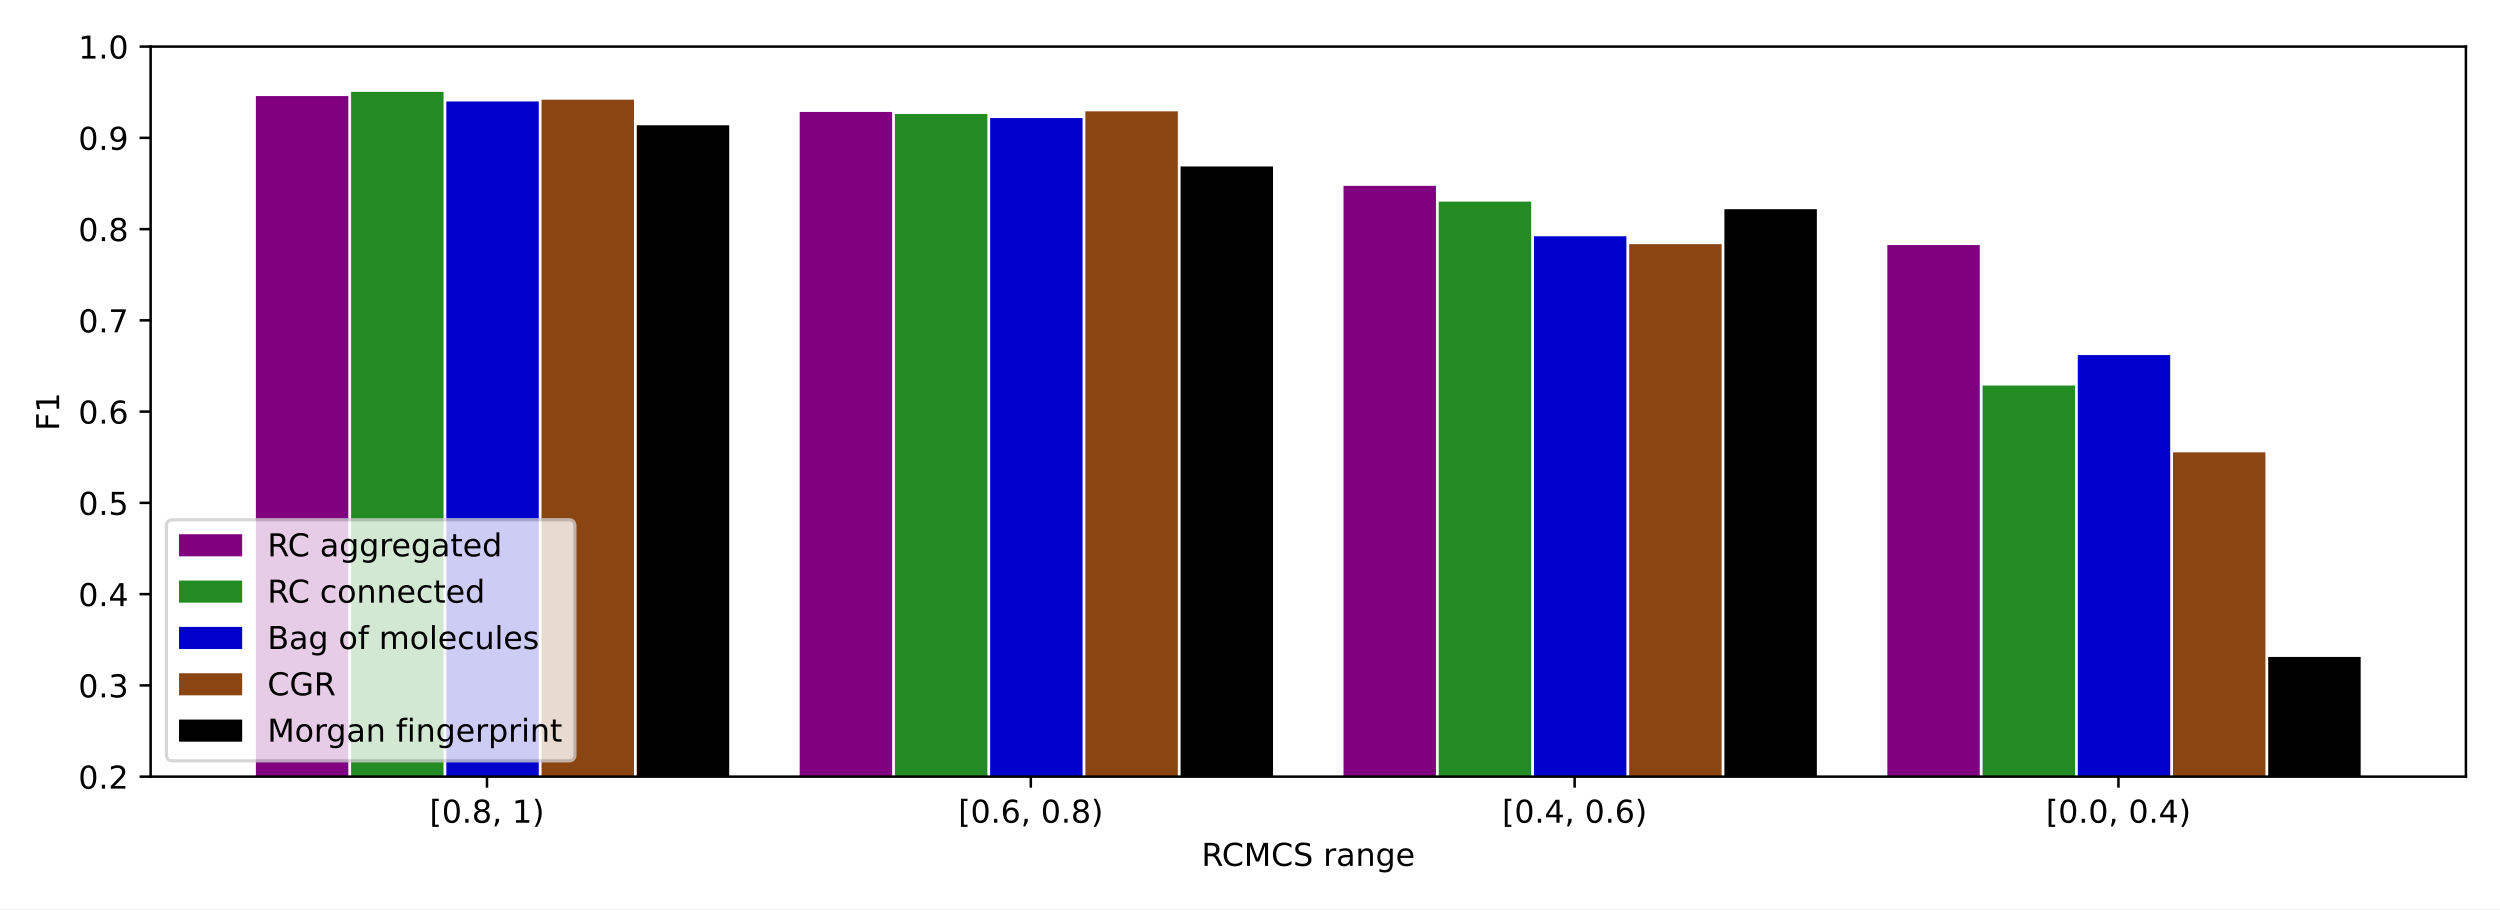
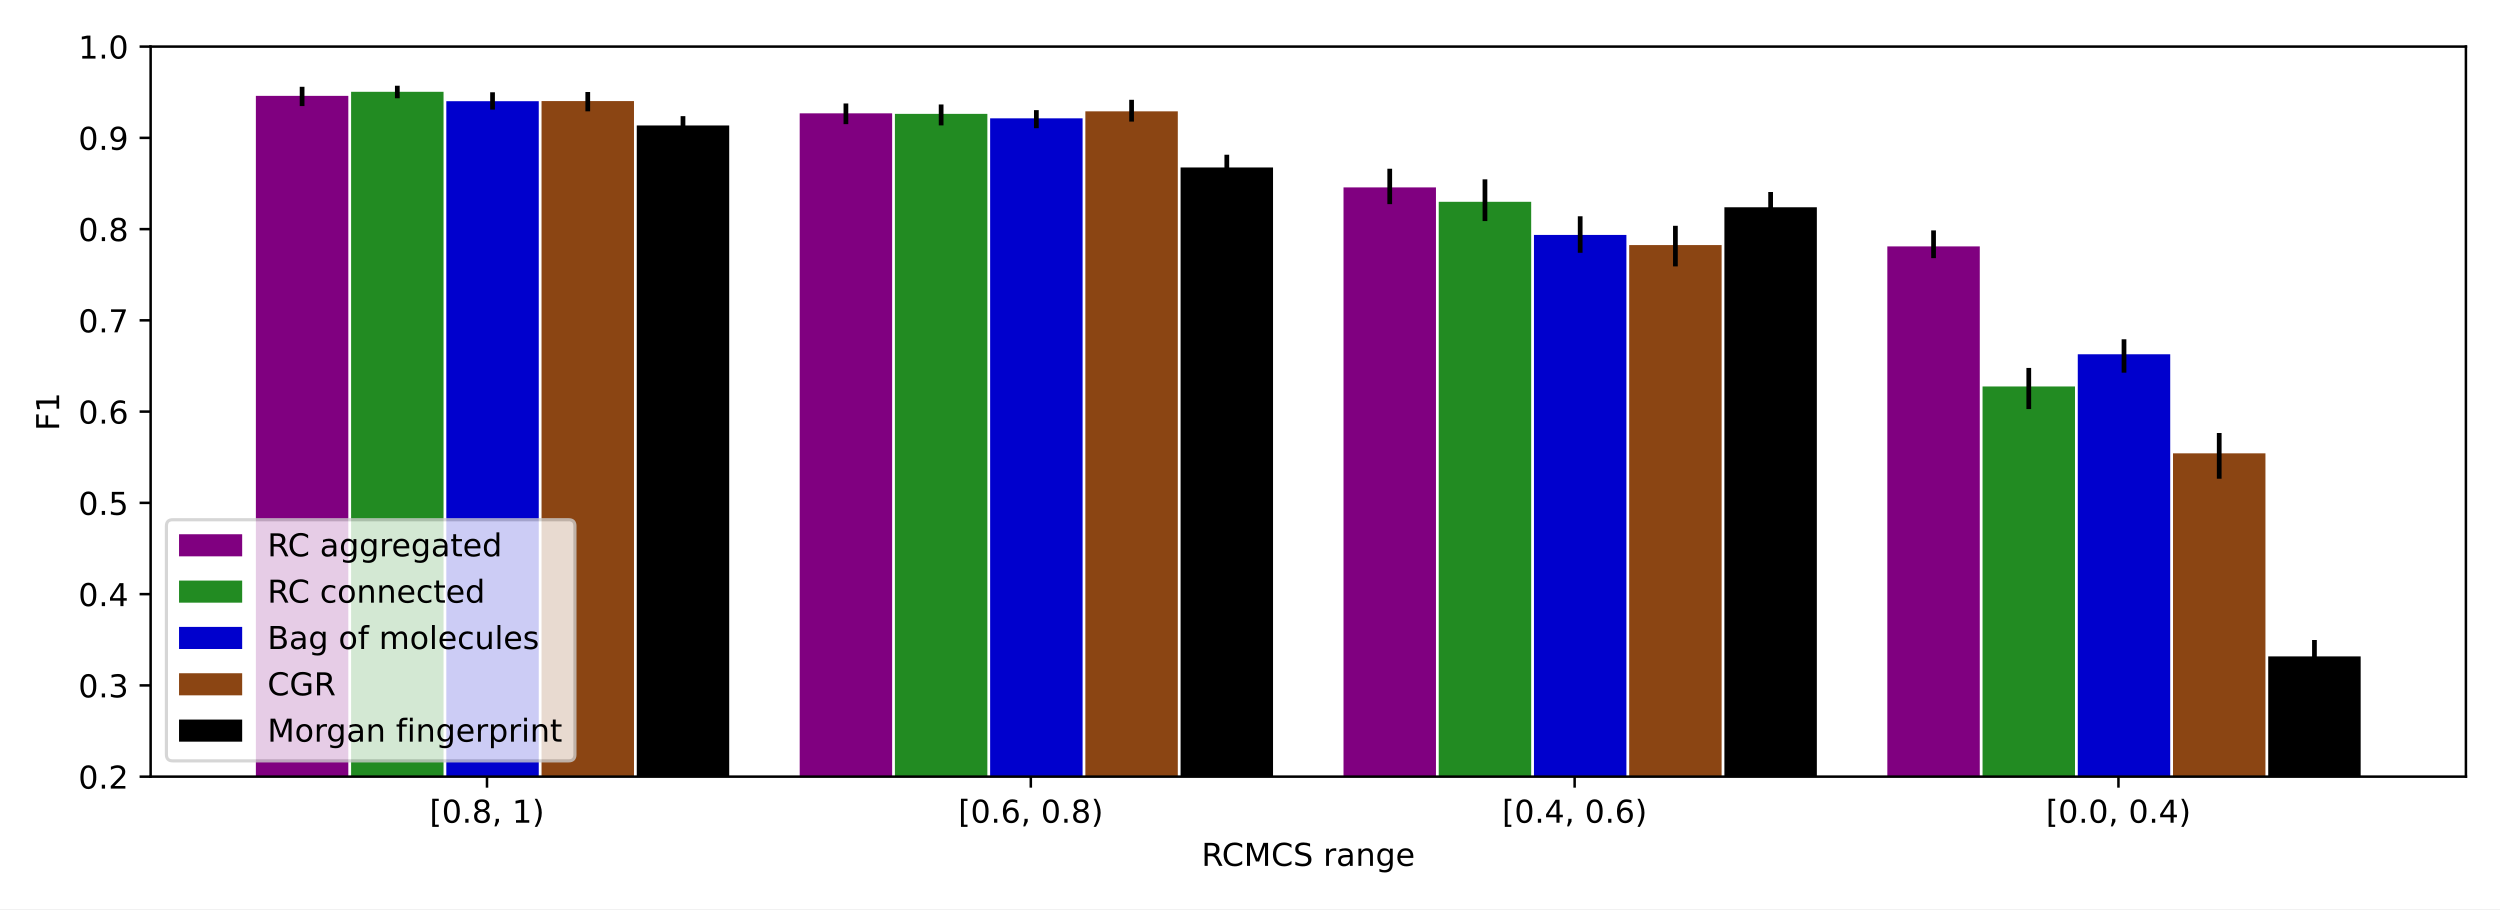
<svg xmlns="http://www.w3.org/2000/svg" xmlns:xlink="http://www.w3.org/1999/xlink" width="792pt" height="288pt" viewBox="0 0 792 288" version="1.1">
  <defs>
    <style type="text/css">*{stroke-linejoin: round; stroke-linecap: butt}</style>
  </defs>
  <g id="figure_1">
    <g id="patch_1">
      <path d="M 0 288  L 792 288  L 792 0  L 0 0  z " style="fill: #ffffff" />
    </g>
    <g id="axes_1">
      <g id="patch_2">
        <path d="M 47.72 246.04  L 781.2 246.04  L 781.2 14.76  L 47.72 14.76  z " style="fill: #ffffff" />
      </g>
      <g id="patch_3">
-         <path d="M 141.393 303.86  L 170.681 303.86  L 170.681 32.154  L 141.393 32.154  z " clip-path="url(#pba85689874)" style="fill: #0000cd" />
+         <path d="M 141.393 303.86  L 170.681 303.86  L 170.681 32.066  L 141.393 32.066  z " clip-path="url(#pfdca86c9bd)" style="fill: #0000cd" />
      </g>
      <g id="patch_4">
-         <path d="M 81.06 303.86  L 110.348 303.86  L 110.348 30.442  L 81.06 30.442  z " clip-path="url(#pba85689874)" style="fill: #800080" />
+         <path d="M 81.06 303.86  L 110.348 303.86  L 110.348 30.371  L 81.06 30.371  z " clip-path="url(#pfdca86c9bd)" style="fill: #800080" />
      </g>
      <g id="patch_5">
-         <path d="M 111.227 303.86  L 140.514 303.86  L 140.514 29.108  L 111.227 29.108  z " clip-path="url(#pba85689874)" style="fill: #228b22" />
+         <path d="M 111.227 303.86  L 140.514 303.86  L 140.514 29.083  L 111.227 29.083  z " clip-path="url(#pfdca86c9bd)" style="fill: #228b22" />
      </g>
      <g id="patch_6">
-         <path d="M 201.726 303.86  L 231.014 303.86  L 231.014 39.682  L 201.726 39.682  z " clip-path="url(#pba85689874)" />
+         <path d="M 201.726 303.86  L 231.014 303.86  L 231.014 39.753  L 201.726 39.753  z " clip-path="url(#pfdca86c9bd)" />
      </g>
      <g id="patch_7">
-         <path d="M 171.56 303.86  L 200.848 303.86  L 200.848 31.581  L 171.56 31.581  z " clip-path="url(#pba85689874)" style="fill: #8b4513" />
+         <path d="M 171.56 303.86  L 200.848 303.86  L 200.848 32.021  L 171.56 32.021  z " clip-path="url(#pfdca86c9bd)" style="fill: #8b4513" />
      </g>
      <g id="patch_8">
-         <path d="M 313.675 303.86  L 342.963 303.86  L 342.963 37.394  L 313.675 37.394  z " clip-path="url(#pba85689874)" style="fill: #0000cd" />
+         <path d="M 313.675 303.86  L 342.963 303.86  L 342.963 37.478  L 313.675 37.478  z " clip-path="url(#pfdca86c9bd)" style="fill: #0000cd" />
      </g>
      <g id="patch_9">
-         <path d="M 253.342 303.86  L 282.63 303.86  L 282.63 35.454  L 253.342 35.454  z " clip-path="url(#pba85689874)" style="fill: #800080" />
+         <path d="M 253.342 303.86  L 282.63 303.86  L 282.63 35.895  L 253.342 35.895  z " clip-path="url(#pfdca86c9bd)" style="fill: #800080" />
      </g>
      <g id="patch_10">
-         <path d="M 283.509 303.86  L 312.796 303.86  L 312.796 36.115  L 283.509 36.115  z " clip-path="url(#pba85689874)" style="fill: #228b22" />
+         <path d="M 283.509 303.86  L 312.796 303.86  L 312.796 36.081  L 283.509 36.081  z " clip-path="url(#pfdca86c9bd)" style="fill: #228b22" />
      </g>
      <g id="patch_11">
-         <path d="M 374.008 303.86  L 403.296 303.86  L 403.296 52.736  L 374.008 52.736  z " clip-path="url(#pba85689874)" />
+         <path d="M 374.008 303.86  L 403.296 303.86  L 403.296 53.053  L 374.008 53.053  z " clip-path="url(#pfdca86c9bd)" />
      </g>
      <g id="patch_12">
-         <path d="M 343.842 303.86  L 373.13 303.86  L 373.13 35.269  L 343.842 35.269  z " clip-path="url(#pba85689874)" style="fill: #8b4513" />
+         <path d="M 343.842 303.86  L 373.13 303.86  L 373.13 35.276  L 343.842 35.276  z " clip-path="url(#pfdca86c9bd)" style="fill: #8b4513" />
      </g>
      <g id="patch_13">
-         <path d="M 485.957 303.86  L 515.245 303.86  L 515.245 74.844  L 485.957 74.844  z " clip-path="url(#pba85689874)" style="fill: #0000cd" />
+         <path d="M 485.957 303.86  L 515.245 303.86  L 515.245 74.432  L 485.957 74.432  z " clip-path="url(#pfdca86c9bd)" style="fill: #0000cd" />
      </g>
      <g id="patch_14">
-         <path d="M 425.624 303.86  L 454.912 303.86  L 454.912 58.881  L 425.624 58.881  z " clip-path="url(#pba85689874)" style="fill: #800080" />
+         <path d="M 425.624 303.86  L 454.912 303.86  L 454.912 59.378  L 425.624 59.378  z " clip-path="url(#pfdca86c9bd)" style="fill: #800080" />
      </g>
      <g id="patch_15">
-         <path d="M 455.79 303.86  L 485.078 303.86  L 485.078 63.869  L 455.79 63.869  z " clip-path="url(#pba85689874)" style="fill: #228b22" />
+         <path d="M 455.79 303.86  L 485.078 303.86  L 485.078 63.936  L 455.79 63.936  z " clip-path="url(#pfdca86c9bd)" style="fill: #228b22" />
      </g>
      <g id="patch_16">
-         <path d="M 546.29 303.86  L 575.578 303.86  L 575.578 66.268  L 546.29 66.268  z " clip-path="url(#pba85689874)" />
+         <path d="M 546.29 303.86  L 575.578 303.86  L 575.578 65.666  L 546.29 65.666  z " clip-path="url(#pfdca86c9bd)" />
      </g>
      <g id="patch_17">
-         <path d="M 516.124 303.86  L 545.411 303.86  L 545.411 77.34  L 516.124 77.34  z " clip-path="url(#pba85689874)" style="fill: #8b4513" />
+         <path d="M 516.124 303.86  L 545.411 303.86  L 545.411 77.647  L 516.124 77.647  z " clip-path="url(#pfdca86c9bd)" style="fill: #8b4513" />
      </g>
      <g id="patch_18">
-         <path d="M 658.239 303.86  L 687.527 303.86  L 687.527 112.481  L 658.239 112.481  z " clip-path="url(#pba85689874)" style="fill: #0000cd" />
+         <path d="M 658.239 303.86  L 687.527 303.86  L 687.527 112.225  L 658.239 112.225  z " clip-path="url(#pfdca86c9bd)" style="fill: #0000cd" />
      </g>
      <g id="patch_19">
-         <path d="M 597.906 303.86  L 627.194 303.86  L 627.194 77.637  L 597.906 77.637  z " clip-path="url(#pba85689874)" style="fill: #800080" />
+         <path d="M 597.906 303.86  L 627.194 303.86  L 627.194 78.068  L 597.906 78.068  z " clip-path="url(#pfdca86c9bd)" style="fill: #800080" />
      </g>
      <g id="patch_20">
-         <path d="M 628.072 303.86  L 657.36 303.86  L 657.36 122.14  L 628.072 122.14  z " clip-path="url(#pba85689874)" style="fill: #228b22" />
+         <path d="M 628.072 303.86  L 657.36 303.86  L 657.36 122.427  L 628.072 122.427  z " clip-path="url(#pfdca86c9bd)" style="fill: #228b22" />
      </g>
      <g id="patch_21">
-         <path d="M 718.572 303.86  L 747.86 303.86  L 747.86 208.125  L 718.572 208.125  z " clip-path="url(#pba85689874)" />
+         <path d="M 718.572 303.86  L 747.86 303.86  L 747.86 207.954  L 718.572 207.954  z " clip-path="url(#pfdca86c9bd)" />
      </g>
      <g id="patch_22">
-         <path d="M 688.406 303.86  L 717.693 303.86  L 717.693 143.293  L 688.406 143.293  z " clip-path="url(#pba85689874)" style="fill: #8b4513" />
+         <path d="M 688.406 303.86  L 717.693 303.86  L 717.693 143.612  L 688.406 143.612  z " clip-path="url(#pfdca86c9bd)" style="fill: #8b4513" />
      </g>
      <g id="patch_23">
-         <path d="M 100.011 303.86  L 237.837 303.86  L 237.837 303.86  L 100.011 303.86  z " clip-path="url(#pba85689874)" style="fill: #800080" />
+         <path d="M 100.011 303.86  L 237.837 303.86  L 237.837 303.86  L 100.011 303.86  z " clip-path="url(#pfdca86c9bd)" style="fill: #800080" />
      </g>
      <g id="patch_24">
-         <path d="M 100.011 303.86  L 237.837 303.86  L 237.837 303.86  L 100.011 303.86  z " clip-path="url(#pba85689874)" style="fill: #228b22" />
+         <path d="M 100.011 303.86  L 237.837 303.86  L 237.837 303.86  L 100.011 303.86  z " clip-path="url(#pfdca86c9bd)" style="fill: #228b22" />
      </g>
      <g id="patch_25">
-         <path d="M 100.011 303.86  L 237.837 303.86  L 237.837 303.86  L 100.011 303.86  z " clip-path="url(#pba85689874)" style="fill: #0000cd" />
+         <path d="M 100.011 303.86  L 237.837 303.86  L 237.837 303.86  L 100.011 303.86  z " clip-path="url(#pfdca86c9bd)" style="fill: #0000cd" />
      </g>
      <g id="patch_26">
-         <path d="M 100.011 303.86  L 237.837 303.86  L 237.837 303.86  L 100.011 303.86  z " clip-path="url(#pba85689874)" style="fill: #8b4513" />
+         <path d="M 100.011 303.86  L 237.837 303.86  L 237.837 303.86  L 100.011 303.86  z " clip-path="url(#pfdca86c9bd)" style="fill: #8b4513" />
      </g>
      <g id="patch_27">
-         <path d="M 100.011 303.86  L 237.837 303.86  L 237.837 303.86  L 100.011 303.86  z " clip-path="url(#pba85689874)" />
+         <path d="M 100.011 303.86  L 237.837 303.86  L 237.837 303.86  L 100.011 303.86  z " clip-path="url(#pfdca86c9bd)" />
      </g>
      <g id="matplotlib.axis_1">
        <g id="xtick_1">
          <g id="line2d_1">
            <defs>
-               <path id="ma5e08bb686" d="M 0 0  L 0 3.5  " style="stroke: #000000; stroke-width: 0.8" />
-             </defs>
-             <g>
-               <use xlink:href="#ma5e08bb686" x="154.28" y="246.04" style="stroke: #000000; stroke-width: 0.8" />
+               <path id="mba62d41629" d="M 0 0  L 0 3.5  " style="stroke: #000000; stroke-width: 0.8" />
+             </defs>
+             <g>
+               <use xlink:href="#mba62d41629" x="154.28" y="246.04" style="stroke: #000000; stroke-width: 0.8" />
            </g>
          </g>
          <g id="text_1">
            <g transform="translate(136.0673 260.6384) scale(0.1 -0.1)">
              <defs>
                <path id="DejaVuSans-5b" d="M 550 4863  L 1875 4863  L 1875 4416  L 1125 4416  L 1125 -397  L 1875 -397  L 1875 -844  L 550 -844  L 550 4863  z " transform="scale(0.015625)" />
                <path id="DejaVuSans-30" d="M 2034 4250  Q 1547 4250 1301 3770  Q 1056 3291 1056 2328  Q 1056 1369 1301 889  Q 1547 409 2034 409  Q 2525 409 2770 889  Q 3016 1369 3016 2328  Q 3016 3291 2770 3770  Q 2525 4250 2034 4250  z M 2034 4750  Q 2819 4750 3233 4129  Q 3647 3509 3647 2328  Q 3647 1150 3233 529  Q 2819 -91 2034 -91  Q 1250 -91 836 529  Q 422 1150 422 2328  Q 422 3509 836 4129  Q 1250 4750 2034 4750  z " transform="scale(0.015625)" />
                <path id="DejaVuSans-2e" d="M 684 794  L 1344 794  L 1344 0  L 684 0  L 684 794  z " transform="scale(0.015625)" />
                <path id="DejaVuSans-38" d="M 2034 2216  Q 1584 2216 1326 1975  Q 1069 1734 1069 1313  Q 1069 891 1326 650  Q 1584 409 2034 409  Q 2484 409 2743 651  Q 3003 894 3003 1313  Q 3003 1734 2745 1975  Q 2488 2216 2034 2216  z M 1403 2484  Q 997 2584 770 2862  Q 544 3141 544 3541  Q 544 4100 942 4425  Q 1341 4750 2034 4750  Q 2731 4750 3128 4425  Q 3525 4100 3525 3541  Q 3525 3141 3298 2862  Q 3072 2584 2669 2484  Q 3125 2378 3379 2068  Q 3634 1759 3634 1313  Q 3634 634 3220 271  Q 2806 -91 2034 -91  Q 1263 -91 848 271  Q 434 634 434 1313  Q 434 1759 690 2068  Q 947 2378 1403 2484  z M 1172 3481  Q 1172 3119 1398 2916  Q 1625 2713 2034 2713  Q 2441 2713 2670 2916  Q 2900 3119 2900 3481  Q 2900 3844 2670 4047  Q 2441 4250 2034 4250  Q 1625 4250 1398 4047  Q 1172 3844 1172 3481  z " transform="scale(0.015625)" />
                <path id="DejaVuSans-2c" d="M 750 794  L 1409 794  L 1409 256  L 897 -744  L 494 -744  L 750 256  L 750 794  z " transform="scale(0.015625)" />
                <path id="DejaVuSans-20" transform="scale(0.015625)" />
                <path id="DejaVuSans-31" d="M 794 531  L 1825 531  L 1825 4091  L 703 3866  L 703 4441  L 1819 4666  L 2450 4666  L 2450 531  L 3481 531  L 3481 0  L 794 0  L 794 531  z " transform="scale(0.015625)" />
                <path id="DejaVuSans-29" d="M 513 4856  L 1013 4856  Q 1481 4119 1714 3412  Q 1947 2706 1947 2009  Q 1947 1309 1714 600  Q 1481 -109 1013 -844  L 513 -844  Q 928 -128 1133 580  Q 1338 1288 1338 2009  Q 1338 2731 1133 3434  Q 928 4138 513 4856  z " transform="scale(0.015625)" />
              </defs>
              <use xlink:href="#DejaVuSans-5b" />
              <use xlink:href="#DejaVuSans-30" x="39.014" />
              <use xlink:href="#DejaVuSans-2e" x="102.637" />
              <use xlink:href="#DejaVuSans-38" x="134.424" />
              <use xlink:href="#DejaVuSans-2c" x="198.047" />
              <use xlink:href="#DejaVuSans-20" x="229.834" />
              <use xlink:href="#DejaVuSans-31" x="261.621" />
              <use xlink:href="#DejaVuSans-29" x="325.244" />
            </g>
          </g>
        </g>
        <g id="xtick_2">
          <g id="line2d_2">
            <g>
-               <use xlink:href="#ma5e08bb686" x="326.562" y="246.04" style="stroke: #000000; stroke-width: 0.8" />
+               <use xlink:href="#mba62d41629" x="326.562" y="246.04" style="stroke: #000000; stroke-width: 0.8" />
            </g>
          </g>
          <g id="text_2">
            <g transform="translate(303.5789 260.6384) scale(0.1 -0.1)">
              <defs>
                <path id="DejaVuSans-36" d="M 2113 2584  Q 1688 2584 1439 2293  Q 1191 2003 1191 1497  Q 1191 994 1439 701  Q 1688 409 2113 409  Q 2538 409 2786 701  Q 3034 994 3034 1497  Q 3034 2003 2786 2293  Q 2538 2584 2113 2584  z M 3366 4563  L 3366 3988  Q 3128 4100 2886 4159  Q 2644 4219 2406 4219  Q 1781 4219 1451 3797  Q 1122 3375 1075 2522  Q 1259 2794 1537 2939  Q 1816 3084 2150 3084  Q 2853 3084 3261 2657  Q 3669 2231 3669 1497  Q 3669 778 3244 343  Q 2819 -91 2113 -91  Q 1303 -91 875 529  Q 447 1150 447 2328  Q 447 3434 972 4092  Q 1497 4750 2381 4750  Q 2619 4750 2861 4703  Q 3103 4656 3366 4563  z " transform="scale(0.015625)" />
              </defs>
              <use xlink:href="#DejaVuSans-5b" />
              <use xlink:href="#DejaVuSans-30" x="39.014" />
              <use xlink:href="#DejaVuSans-2e" x="102.637" />
              <use xlink:href="#DejaVuSans-36" x="134.424" />
              <use xlink:href="#DejaVuSans-2c" x="198.047" />
              <use xlink:href="#DejaVuSans-20" x="229.834" />
              <use xlink:href="#DejaVuSans-30" x="261.621" />
              <use xlink:href="#DejaVuSans-2e" x="325.244" />
              <use xlink:href="#DejaVuSans-38" x="357.031" />
              <use xlink:href="#DejaVuSans-29" x="420.654" />
            </g>
          </g>
        </g>
        <g id="xtick_3">
          <g id="line2d_3">
            <g>
-               <use xlink:href="#ma5e08bb686" x="498.844" y="246.04" style="stroke: #000000; stroke-width: 0.8" />
+               <use xlink:href="#mba62d41629" x="498.844" y="246.04" style="stroke: #000000; stroke-width: 0.8" />
            </g>
          </g>
          <g id="text_3">
            <g transform="translate(475.8609 260.6384) scale(0.1 -0.1)">
              <defs>
                <path id="DejaVuSans-34" d="M 2419 4116  L 825 1625  L 2419 1625  L 2419 4116  z M 2253 4666  L 3047 4666  L 3047 1625  L 3713 1625  L 3713 1100  L 3047 1100  L 3047 0  L 2419 0  L 2419 1100  L 313 1100  L 313 1709  L 2253 4666  z " transform="scale(0.015625)" />
              </defs>
              <use xlink:href="#DejaVuSans-5b" />
              <use xlink:href="#DejaVuSans-30" x="39.014" />
              <use xlink:href="#DejaVuSans-2e" x="102.637" />
              <use xlink:href="#DejaVuSans-34" x="134.424" />
              <use xlink:href="#DejaVuSans-2c" x="198.047" />
              <use xlink:href="#DejaVuSans-20" x="229.834" />
              <use xlink:href="#DejaVuSans-30" x="261.621" />
              <use xlink:href="#DejaVuSans-2e" x="325.244" />
              <use xlink:href="#DejaVuSans-36" x="357.031" />
              <use xlink:href="#DejaVuSans-29" x="420.654" />
            </g>
          </g>
        </g>
        <g id="xtick_4">
          <g id="line2d_4">
            <g>
-               <use xlink:href="#ma5e08bb686" x="671.126" y="246.04" style="stroke: #000000; stroke-width: 0.8" />
+               <use xlink:href="#mba62d41629" x="671.126" y="246.04" style="stroke: #000000; stroke-width: 0.8" />
            </g>
          </g>
          <g id="text_4">
            <g transform="translate(648.1428 260.6384) scale(0.1 -0.1)">
              <use xlink:href="#DejaVuSans-5b" />
              <use xlink:href="#DejaVuSans-30" x="39.014" />
              <use xlink:href="#DejaVuSans-2e" x="102.637" />
              <use xlink:href="#DejaVuSans-30" x="134.424" />
              <use xlink:href="#DejaVuSans-2c" x="198.047" />
              <use xlink:href="#DejaVuSans-20" x="229.834" />
              <use xlink:href="#DejaVuSans-30" x="261.621" />
              <use xlink:href="#DejaVuSans-2e" x="325.244" />
              <use xlink:href="#DejaVuSans-34" x="357.031" />
              <use xlink:href="#DejaVuSans-29" x="420.654" />
            </g>
          </g>
        </g>
        <g id="text_5">
          <g transform="translate(380.6366 274.3166) scale(0.1 -0.1)">
            <defs>
              <path id="DejaVuSans-52" d="M 2841 2188  Q 3044 2119 3236 1894  Q 3428 1669 3622 1275  L 4263 0  L 3584 0  L 2988 1197  Q 2756 1666 2539 1819  Q 2322 1972 1947 1972  L 1259 1972  L 1259 0  L 628 0  L 628 4666  L 2053 4666  Q 2853 4666 3247 4331  Q 3641 3997 3641 3322  Q 3641 2881 3436 2590  Q 3231 2300 2841 2188  z M 1259 4147  L 1259 2491  L 2053 2491  Q 2509 2491 2742 2702  Q 2975 2913 2975 3322  Q 2975 3731 2742 3939  Q 2509 4147 2053 4147  L 1259 4147  z " transform="scale(0.015625)" />
              <path id="DejaVuSans-43" d="M 4122 4306  L 4122 3641  Q 3803 3938 3442 4084  Q 3081 4231 2675 4231  Q 1875 4231 1450 3742  Q 1025 3253 1025 2328  Q 1025 1406 1450 917  Q 1875 428 2675 428  Q 3081 428 3442 575  Q 3803 722 4122 1019  L 4122 359  Q 3791 134 3420 21  Q 3050 -91 2638 -91  Q 1578 -91 968 557  Q 359 1206 359 2328  Q 359 3453 968 4101  Q 1578 4750 2638 4750  Q 3056 4750 3426 4639  Q 3797 4528 4122 4306  z " transform="scale(0.015625)" />
              <path id="DejaVuSans-4d" d="M 628 4666  L 1569 4666  L 2759 1491  L 3956 4666  L 4897 4666  L 4897 0  L 4281 0  L 4281 4097  L 3078 897  L 2444 897  L 1241 4097  L 1241 0  L 628 0  L 628 4666  z " transform="scale(0.015625)" />
              <path id="DejaVuSans-53" d="M 3425 4513  L 3425 3897  Q 3066 4069 2747 4153  Q 2428 4238 2131 4238  Q 1616 4238 1336 4038  Q 1056 3838 1056 3469  Q 1056 3159 1242 3001  Q 1428 2844 1947 2747  L 2328 2669  Q 3034 2534 3370 2195  Q 3706 1856 3706 1288  Q 3706 609 3251 259  Q 2797 -91 1919 -91  Q 1588 -91 1214 -16  Q 841 59 441 206  L 441 856  Q 825 641 1194 531  Q 1563 422 1919 422  Q 2459 422 2753 634  Q 3047 847 3047 1241  Q 3047 1584 2836 1778  Q 2625 1972 2144 2069  L 1759 2144  Q 1053 2284 737 2584  Q 422 2884 422 3419  Q 422 4038 858 4394  Q 1294 4750 2059 4750  Q 2388 4750 2728 4690  Q 3069 4631 3425 4513  z " transform="scale(0.015625)" />
              <path id="DejaVuSans-72" d="M 2631 2963  Q 2534 3019 2420 3045  Q 2306 3072 2169 3072  Q 1681 3072 1420 2755  Q 1159 2438 1159 1844  L 1159 0  L 581 0  L 581 3500  L 1159 3500  L 1159 2956  Q 1341 3275 1631 3429  Q 1922 3584 2338 3584  Q 2397 3584 2469 3576  Q 2541 3569 2628 3553  L 2631 2963  z " transform="scale(0.015625)" />
              <path id="DejaVuSans-61" d="M 2194 1759  Q 1497 1759 1228 1600  Q 959 1441 959 1056  Q 959 750 1161 570  Q 1363 391 1709 391  Q 2188 391 2477 730  Q 2766 1069 2766 1631  L 2766 1759  L 2194 1759  z M 3341 1997  L 3341 0  L 2766 0  L 2766 531  Q 2569 213 2275 61  Q 1981 -91 1556 -91  Q 1019 -91 701 211  Q 384 513 384 1019  Q 384 1609 779 1909  Q 1175 2209 1959 2209  L 2766 2209  L 2766 2266  Q 2766 2663 2505 2880  Q 2244 3097 1772 3097  Q 1472 3097 1187 3025  Q 903 2953 641 2809  L 641 3341  Q 956 3463 1253 3523  Q 1550 3584 1831 3584  Q 2591 3584 2966 3190  Q 3341 2797 3341 1997  z " transform="scale(0.015625)" />
              <path id="DejaVuSans-6e" d="M 3513 2113  L 3513 0  L 2938 0  L 2938 2094  Q 2938 2591 2744 2837  Q 2550 3084 2163 3084  Q 1697 3084 1428 2787  Q 1159 2491 1159 1978  L 1159 0  L 581 0  L 581 3500  L 1159 3500  L 1159 2956  Q 1366 3272 1645 3428  Q 1925 3584 2291 3584  Q 2894 3584 3203 3211  Q 3513 2838 3513 2113  z " transform="scale(0.015625)" />
              <path id="DejaVuSans-67" d="M 2906 1791  Q 2906 2416 2648 2759  Q 2391 3103 1925 3103  Q 1463 3103 1205 2759  Q 947 2416 947 1791  Q 947 1169 1205 825  Q 1463 481 1925 481  Q 2391 481 2648 825  Q 2906 1169 2906 1791  z M 3481 434  Q 3481 -459 3084 -895  Q 2688 -1331 1869 -1331  Q 1566 -1331 1297 -1286  Q 1028 -1241 775 -1147  L 775 -588  Q 1028 -725 1275 -790  Q 1522 -856 1778 -856  Q 2344 -856 2625 -561  Q 2906 -266 2906 331  L 2906 616  Q 2728 306 2450 153  Q 2172 0 1784 0  Q 1141 0 747 490  Q 353 981 353 1791  Q 353 2603 747 3093  Q 1141 3584 1784 3584  Q 2172 3584 2450 3431  Q 2728 3278 2906 2969  L 2906 3500  L 3481 3500  L 3481 434  z " transform="scale(0.015625)" />
              <path id="DejaVuSans-65" d="M 3597 1894  L 3597 1613  L 953 1613  Q 991 1019 1311 708  Q 1631 397 2203 397  Q 2534 397 2845 478  Q 3156 559 3463 722  L 3463 178  Q 3153 47 2828 -22  Q 2503 -91 2169 -91  Q 1331 -91 842 396  Q 353 884 353 1716  Q 353 2575 817 3079  Q 1281 3584 2069 3584  Q 2775 3584 3186 3129  Q 3597 2675 3597 1894  z M 3022 2063  Q 3016 2534 2758 2815  Q 2500 3097 2075 3097  Q 1594 3097 1305 2825  Q 1016 2553 972 2059  L 3022 2063  z " transform="scale(0.015625)" />
            </defs>
            <use xlink:href="#DejaVuSans-52" />
            <use xlink:href="#DejaVuSans-43" x="64.482" />
            <use xlink:href="#DejaVuSans-4d" x="134.307" />
            <use xlink:href="#DejaVuSans-43" x="220.586" />
            <use xlink:href="#DejaVuSans-53" x="290.41" />
            <use xlink:href="#DejaVuSans-20" x="353.887" />
            <use xlink:href="#DejaVuSans-72" x="385.674" />
            <use xlink:href="#DejaVuSans-61" x="426.787" />
            <use xlink:href="#DejaVuSans-6e" x="488.066" />
            <use xlink:href="#DejaVuSans-67" x="551.445" />
            <use xlink:href="#DejaVuSans-65" x="614.922" />
          </g>
        </g>
      </g>
      <g id="matplotlib.axis_2">
        <g id="ytick_1">
          <g id="line2d_5">
            <defs>
-               <path id="m90c662fb64" d="M 0 0  L -3.5 0  " style="stroke: #000000; stroke-width: 0.8" />
-             </defs>
-             <g>
-               <use xlink:href="#m90c662fb64" x="47.72" y="246.04" style="stroke: #000000; stroke-width: 0.8" />
+               <path id="mbc90f55889" d="M 0 0  L -3.5 0  " style="stroke: #000000; stroke-width: 0.8" />
+             </defs>
+             <g>
+               <use xlink:href="#mbc90f55889" x="47.72" y="246.04" style="stroke: #000000; stroke-width: 0.8" />
            </g>
          </g>
          <g id="text_6">
            <g transform="translate(24.81687 249.8392) scale(0.1 -0.1)">
              <defs>
                <path id="DejaVuSans-32" d="M 1228 531  L 3431 531  L 3431 0  L 469 0  L 469 531  Q 828 903 1448 1529  Q 2069 2156 2228 2338  Q 2531 2678 2651 2914  Q 2772 3150 2772 3378  Q 2772 3750 2511 3984  Q 2250 4219 1831 4219  Q 1534 4219 1204 4116  Q 875 4013 500 3803  L 500 4441  Q 881 4594 1212 4672  Q 1544 4750 1819 4750  Q 2544 4750 2975 4387  Q 3406 4025 3406 3419  Q 3406 3131 3298 2873  Q 3191 2616 2906 2266  Q 2828 2175 2409 1742  Q 1991 1309 1228 531  z " transform="scale(0.015625)" />
              </defs>
              <use xlink:href="#DejaVuSans-30" />
              <use xlink:href="#DejaVuSans-2e" x="63.623" />
              <use xlink:href="#DejaVuSans-32" x="95.41" />
            </g>
          </g>
        </g>
        <g id="ytick_2">
          <g id="line2d_6">
            <g>
-               <use xlink:href="#m90c662fb64" x="47.72" y="217.13" style="stroke: #000000; stroke-width: 0.8" />
+               <use xlink:href="#mbc90f55889" x="47.72" y="217.13" style="stroke: #000000; stroke-width: 0.8" />
            </g>
          </g>
          <g id="text_7">
            <g transform="translate(24.81687 220.9292) scale(0.1 -0.1)">
              <defs>
                <path id="DejaVuSans-33" d="M 2597 2516  Q 3050 2419 3304 2112  Q 3559 1806 3559 1356  Q 3559 666 3084 287  Q 2609 -91 1734 -91  Q 1441 -91 1130 -33  Q 819 25 488 141  L 488 750  Q 750 597 1062 519  Q 1375 441 1716 441  Q 2309 441 2620 675  Q 2931 909 2931 1356  Q 2931 1769 2642 2001  Q 2353 2234 1838 2234  L 1294 2234  L 1294 2753  L 1863 2753  Q 2328 2753 2575 2939  Q 2822 3125 2822 3475  Q 2822 3834 2567 4026  Q 2313 4219 1838 4219  Q 1578 4219 1281 4162  Q 984 4106 628 3988  L 628 4550  Q 988 4650 1302 4700  Q 1616 4750 1894 4750  Q 2613 4750 3031 4423  Q 3450 4097 3450 3541  Q 3450 3153 3228 2886  Q 3006 2619 2597 2516  z " transform="scale(0.015625)" />
              </defs>
              <use xlink:href="#DejaVuSans-30" />
              <use xlink:href="#DejaVuSans-2e" x="63.623" />
              <use xlink:href="#DejaVuSans-33" x="95.41" />
            </g>
          </g>
        </g>
        <g id="ytick_3">
          <g id="line2d_7">
            <g>
-               <use xlink:href="#m90c662fb64" x="47.72" y="188.22" style="stroke: #000000; stroke-width: 0.8" />
+               <use xlink:href="#mbc90f55889" x="47.72" y="188.22" style="stroke: #000000; stroke-width: 0.8" />
            </g>
          </g>
          <g id="text_8">
            <g transform="translate(24.81687 192.0192) scale(0.1 -0.1)">
              <use xlink:href="#DejaVuSans-30" />
              <use xlink:href="#DejaVuSans-2e" x="63.623" />
              <use xlink:href="#DejaVuSans-34" x="95.41" />
            </g>
          </g>
        </g>
        <g id="ytick_4">
          <g id="line2d_8">
            <g>
-               <use xlink:href="#m90c662fb64" x="47.72" y="159.31" style="stroke: #000000; stroke-width: 0.8" />
+               <use xlink:href="#mbc90f55889" x="47.72" y="159.31" style="stroke: #000000; stroke-width: 0.8" />
            </g>
          </g>
          <g id="text_9">
            <g transform="translate(24.81687 163.1092) scale(0.1 -0.1)">
              <defs>
                <path id="DejaVuSans-35" d="M 691 4666  L 3169 4666  L 3169 4134  L 1269 4134  L 1269 2991  Q 1406 3038 1543 3061  Q 1681 3084 1819 3084  Q 2600 3084 3056 2656  Q 3513 2228 3513 1497  Q 3513 744 3044 326  Q 2575 -91 1722 -91  Q 1428 -91 1123 -41  Q 819 9 494 109  L 494 744  Q 775 591 1075 516  Q 1375 441 1709 441  Q 2250 441 2565 725  Q 2881 1009 2881 1497  Q 2881 1984 2565 2268  Q 2250 2553 1709 2553  Q 1456 2553 1204 2497  Q 953 2441 691 2322  L 691 4666  z " transform="scale(0.015625)" />
              </defs>
              <use xlink:href="#DejaVuSans-30" />
              <use xlink:href="#DejaVuSans-2e" x="63.623" />
              <use xlink:href="#DejaVuSans-35" x="95.41" />
            </g>
          </g>
        </g>
        <g id="ytick_5">
          <g id="line2d_9">
            <g>
-               <use xlink:href="#m90c662fb64" x="47.72" y="130.4" style="stroke: #000000; stroke-width: 0.8" />
+               <use xlink:href="#mbc90f55889" x="47.72" y="130.4" style="stroke: #000000; stroke-width: 0.8" />
            </g>
          </g>
          <g id="text_10">
            <g transform="translate(24.81687 134.1992) scale(0.1 -0.1)">
              <use xlink:href="#DejaVuSans-30" />
              <use xlink:href="#DejaVuSans-2e" x="63.623" />
              <use xlink:href="#DejaVuSans-36" x="95.41" />
            </g>
          </g>
        </g>
        <g id="ytick_6">
          <g id="line2d_10">
            <g>
-               <use xlink:href="#m90c662fb64" x="47.72" y="101.49" style="stroke: #000000; stroke-width: 0.8" />
+               <use xlink:href="#mbc90f55889" x="47.72" y="101.49" style="stroke: #000000; stroke-width: 0.8" />
            </g>
          </g>
          <g id="text_11">
            <g transform="translate(24.81687 105.2892) scale(0.1 -0.1)">
              <defs>
                <path id="DejaVuSans-37" d="M 525 4666  L 3525 4666  L 3525 4397  L 1831 0  L 1172 0  L 2766 4134  L 525 4134  L 525 4666  z " transform="scale(0.015625)" />
              </defs>
              <use xlink:href="#DejaVuSans-30" />
              <use xlink:href="#DejaVuSans-2e" x="63.623" />
              <use xlink:href="#DejaVuSans-37" x="95.41" />
            </g>
          </g>
        </g>
        <g id="ytick_7">
          <g id="line2d_11">
            <g>
-               <use xlink:href="#m90c662fb64" x="47.72" y="72.58" style="stroke: #000000; stroke-width: 0.8" />
+               <use xlink:href="#mbc90f55889" x="47.72" y="72.58" style="stroke: #000000; stroke-width: 0.8" />
            </g>
          </g>
          <g id="text_12">
            <g transform="translate(24.81687 76.37922) scale(0.1 -0.1)">
              <use xlink:href="#DejaVuSans-30" />
              <use xlink:href="#DejaVuSans-2e" x="63.623" />
              <use xlink:href="#DejaVuSans-38" x="95.41" />
            </g>
          </g>
        </g>
        <g id="ytick_8">
          <g id="line2d_12">
            <g>
-               <use xlink:href="#m90c662fb64" x="47.72" y="43.67" style="stroke: #000000; stroke-width: 0.8" />
+               <use xlink:href="#mbc90f55889" x="47.72" y="43.67" style="stroke: #000000; stroke-width: 0.8" />
            </g>
          </g>
          <g id="text_13">
            <g transform="translate(24.81687 47.46922) scale(0.1 -0.1)">
              <defs>
                <path id="DejaVuSans-39" d="M 703 97  L 703 672  Q 941 559 1184 500  Q 1428 441 1663 441  Q 2288 441 2617 861  Q 2947 1281 2994 2138  Q 2813 1869 2534 1725  Q 2256 1581 1919 1581  Q 1219 1581 811 2004  Q 403 2428 403 3163  Q 403 3881 828 4315  Q 1253 4750 1959 4750  Q 2769 4750 3195 4129  Q 3622 3509 3622 2328  Q 3622 1225 3098 567  Q 2575 -91 1691 -91  Q 1453 -91 1209 -44  Q 966 3 703 97  z M 1959 2075  Q 2384 2075 2632 2365  Q 2881 2656 2881 3163  Q 2881 3666 2632 3958  Q 2384 4250 1959 4250  Q 1534 4250 1286 3958  Q 1038 3666 1038 3163  Q 1038 2656 1286 2365  Q 1534 2075 1959 2075  z " transform="scale(0.015625)" />
              </defs>
              <use xlink:href="#DejaVuSans-30" />
              <use xlink:href="#DejaVuSans-2e" x="63.623" />
              <use xlink:href="#DejaVuSans-39" x="95.41" />
            </g>
          </g>
        </g>
        <g id="ytick_9">
          <g id="line2d_13">
            <g>
-               <use xlink:href="#m90c662fb64" x="47.72" y="14.76" style="stroke: #000000; stroke-width: 0.8" />
+               <use xlink:href="#mbc90f55889" x="47.72" y="14.76" style="stroke: #000000; stroke-width: 0.8" />
            </g>
          </g>
          <g id="text_14">
            <g transform="translate(24.81687 18.55922) scale(0.1 -0.1)">
              <use xlink:href="#DejaVuSans-31" />
              <use xlink:href="#DejaVuSans-2e" x="63.623" />
              <use xlink:href="#DejaVuSans-30" x="95.41" />
            </g>
          </g>
        </g>
        <g id="text_15">
          <g transform="translate(18.73719 136.457) rotate(-90) scale(0.1 -0.1)">
            <defs>
              <path id="DejaVuSans-46" d="M 628 4666  L 3309 4666  L 3309 4134  L 1259 4134  L 1259 2759  L 3109 2759  L 3109 2228  L 1259 2228  L 1259 0  L 628 0  L 628 4666  z " transform="scale(0.015625)" />
            </defs>
            <use xlink:href="#DejaVuSans-46" />
            <use xlink:href="#DejaVuSans-31" x="57.52" />
          </g>
        </g>
+       </g>
+       <g id="LineCollection_1">
+         <path d="M 156.037 34.712  L 156.037 29.23  " clip-path="url(#pfdca86c9bd)" style="fill: none; stroke: #000000; stroke-width: 1.5" />
+       </g>
+       <g id="LineCollection_2">
+         <path d="M 95.704 33.612  L 95.704 27.509  " clip-path="url(#pfdca86c9bd)" style="fill: none; stroke: #000000; stroke-width: 1.5" />
+       </g>
+       <g id="LineCollection_3">
+         <path d="M 125.871 31.137  L 125.871 27.169  " clip-path="url(#pfdca86c9bd)" style="fill: none; stroke: #000000; stroke-width: 1.5" />
+       </g>
+       <g id="LineCollection_4">
+         <path d="M 216.37 42.838  L 216.37 36.79  " clip-path="url(#pfdca86c9bd)" style="fill: none; stroke: #000000; stroke-width: 1.5" />
+       </g>
+       <g id="LineCollection_5">
+         <path d="M 186.204 35.277  L 186.204 29.149  " clip-path="url(#pfdca86c9bd)" style="fill: none; stroke: #000000; stroke-width: 1.5" />
+       </g>
+       <g id="LineCollection_6">
+         <path d="M 328.319 40.619  L 328.319 34.889  " clip-path="url(#pfdca86c9bd)" style="fill: none; stroke: #000000; stroke-width: 1.5" />
+       </g>
+       <g id="LineCollection_7">
+         <path d="M 267.986 39.325  L 267.986 32.784  " clip-path="url(#pfdca86c9bd)" style="fill: none; stroke: #000000; stroke-width: 1.5" />
+       </g>
+       <g id="LineCollection_8">
+         <path d="M 298.152 39.725  L 298.152 33.087  " clip-path="url(#pfdca86c9bd)" style="fill: none; stroke: #000000; stroke-width: 1.5" />
+       </g>
+       <g id="LineCollection_9">
+         <path d="M 388.652 57.682  L 388.652 49.01  " clip-path="url(#pfdca86c9bd)" style="fill: none; stroke: #000000; stroke-width: 1.5" />
+       </g>
+       <g id="LineCollection_10">
+         <path d="M 358.486 38.522  L 358.486 31.619  " clip-path="url(#pfdca86c9bd)" style="fill: none; stroke: #000000; stroke-width: 1.5" />
+       </g>
+       <g id="LineCollection_11">
+         <path d="M 500.601 80.091  L 500.601 68.505  " clip-path="url(#pfdca86c9bd)" style="fill: none; stroke: #000000; stroke-width: 1.5" />
+       </g>
+       <g id="LineCollection_12">
+         <path d="M 440.268 64.663  L 440.268 53.458  " clip-path="url(#pfdca86c9bd)" style="fill: none; stroke: #000000; stroke-width: 1.5" />
+       </g>
+       <g id="LineCollection_13">
+         <path d="M 470.434 70.034  L 470.434 56.816  " clip-path="url(#pfdca86c9bd)" style="fill: none; stroke: #000000; stroke-width: 1.5" />
+       </g>
+       <g id="LineCollection_14">
+         <path d="M 560.934 71.51  L 560.934 60.834  " clip-path="url(#pfdca86c9bd)" style="fill: none; stroke: #000000; stroke-width: 1.5" />
+       </g>
+       <g id="LineCollection_15">
+         <path d="M 530.768 84.387  L 530.768 71.54  " clip-path="url(#pfdca86c9bd)" style="fill: none; stroke: #000000; stroke-width: 1.5" />
+       </g>
+       <g id="LineCollection_16">
+         <path d="M 672.883 118.069  L 672.883 107.489  " clip-path="url(#pfdca86c9bd)" style="fill: none; stroke: #000000; stroke-width: 1.5" />
+       </g>
+       <g id="LineCollection_17">
+         <path d="M 612.55 81.785  L 612.55 72.988  " clip-path="url(#pfdca86c9bd)" style="fill: none; stroke: #000000; stroke-width: 1.5" />
+       </g>
+       <g id="LineCollection_18">
+         <path d="M 642.716 129.598  L 642.716 116.56  " clip-path="url(#pfdca86c9bd)" style="fill: none; stroke: #000000; stroke-width: 1.5" />
+       </g>
+       <g id="LineCollection_19">
+         <path d="M 733.216 214.587  L 733.216 202.744  " clip-path="url(#pfdca86c9bd)" style="fill: none; stroke: #000000; stroke-width: 1.5" />
+       </g>
+       <g id="LineCollection_20">
+         <path d="M 703.049 151.667  L 703.049 137.168  " clip-path="url(#pfdca86c9bd)" style="fill: none; stroke: #000000; stroke-width: 1.5" />
      </g>
      <g id="patch_28">
        <path d="M 47.72 246.04  L 47.72 14.76  " style="fill: none; stroke: #000000; stroke-width: 0.8; stroke-linejoin: miter; stroke-linecap: square" />
      </g>
      <g id="patch_29">
        <path d="M 781.2 246.04  L 781.2 14.76  " style="fill: none; stroke: #000000; stroke-width: 0.8; stroke-linejoin: miter; stroke-linecap: square" />
      </g>
      <g id="patch_30">
        <path d="M 47.72 246.04  L 781.2 246.04  " style="fill: none; stroke: #000000; stroke-width: 0.8; stroke-linejoin: miter; stroke-linecap: square" />
      </g>
      <g id="patch_31">
        <path d="M 47.72 14.76  L 781.2 14.76  " style="fill: none; stroke: #000000; stroke-width: 0.8; stroke-linejoin: miter; stroke-linecap: square" />
      </g>
      <g id="legend_1">
        <g id="patch_32">
          <path d="M 54.72 241.04  L 180.139 241.04  Q 182.139 241.04 182.139 239.04  L 182.139 166.649  Q 182.139 164.649 180.139 164.649  L 54.72 164.649  Q 52.72 164.649 52.72 166.649  L 52.72 239.04  Q 52.72 241.04 54.72 241.04  z " style="fill: #ffffff; opacity: 0.8; stroke: #cccccc; stroke-linejoin: miter" />
        </g>
        <g id="patch_33">
          <path d="M 56.72 176.248  L 76.72 176.248  L 76.72 169.248  L 56.72 169.248  z " style="fill: #800080" />
        </g>
        <g id="text_16">
          <g transform="translate(84.72 176.2478) scale(0.1 -0.1)">
            <defs>
              <path id="DejaVuSans-74" d="M 1172 4494  L 1172 3500  L 2356 3500  L 2356 3053  L 1172 3053  L 1172 1153  Q 1172 725 1289 603  Q 1406 481 1766 481  L 2356 481  L 2356 0  L 1766 0  Q 1100 0 847 248  Q 594 497 594 1153  L 594 3053  L 172 3053  L 172 3500  L 594 3500  L 594 4494  L 1172 4494  z " transform="scale(0.015625)" />
              <path id="DejaVuSans-64" d="M 2906 2969  L 2906 4863  L 3481 4863  L 3481 0  L 2906 0  L 2906 525  Q 2725 213 2448 61  Q 2172 -91 1784 -91  Q 1150 -91 751 415  Q 353 922 353 1747  Q 353 2572 751 3078  Q 1150 3584 1784 3584  Q 2172 3584 2448 3432  Q 2725 3281 2906 2969  z M 947 1747  Q 947 1113 1208 752  Q 1469 391 1925 391  Q 2381 391 2643 752  Q 2906 1113 2906 1747  Q 2906 2381 2643 2742  Q 2381 3103 1925 3103  Q 1469 3103 1208 2742  Q 947 2381 947 1747  z " transform="scale(0.015625)" />
            </defs>
            <use xlink:href="#DejaVuSans-52" />
            <use xlink:href="#DejaVuSans-43" x="64.482" />
            <use xlink:href="#DejaVuSans-20" x="134.307" />
            <use xlink:href="#DejaVuSans-61" x="166.094" />
            <use xlink:href="#DejaVuSans-67" x="227.373" />
            <use xlink:href="#DejaVuSans-67" x="290.85" />
            <use xlink:href="#DejaVuSans-72" x="354.326" />
            <use xlink:href="#DejaVuSans-65" x="393.189" />
            <use xlink:href="#DejaVuSans-67" x="454.713" />
            <use xlink:href="#DejaVuSans-61" x="518.189" />
            <use xlink:href="#DejaVuSans-74" x="579.469" />
            <use xlink:href="#DejaVuSans-65" x="618.678" />
            <use xlink:href="#DejaVuSans-64" x="680.201" />
          </g>
        </g>
        <g id="patch_34">
          <path d="M 56.72 190.926  L 76.72 190.926  L 76.72 183.926  L 56.72 183.926  z " style="fill: #228b22" />
        </g>
        <g id="text_17">
          <g transform="translate(84.72 190.9259) scale(0.1 -0.1)">
            <defs>
              <path id="DejaVuSans-63" d="M 3122 3366  L 3122 2828  Q 2878 2963 2633 3030  Q 2388 3097 2138 3097  Q 1578 3097 1268 2742  Q 959 2388 959 1747  Q 959 1106 1268 751  Q 1578 397 2138 397  Q 2388 397 2633 464  Q 2878 531 3122 666  L 3122 134  Q 2881 22 2623 -34  Q 2366 -91 2075 -91  Q 1284 -91 818 406  Q 353 903 353 1747  Q 353 2603 823 3093  Q 1294 3584 2113 3584  Q 2378 3584 2631 3529  Q 2884 3475 3122 3366  z " transform="scale(0.015625)" />
              <path id="DejaVuSans-6f" d="M 1959 3097  Q 1497 3097 1228 2736  Q 959 2375 959 1747  Q 959 1119 1226 758  Q 1494 397 1959 397  Q 2419 397 2687 759  Q 2956 1122 2956 1747  Q 2956 2369 2687 2733  Q 2419 3097 1959 3097  z M 1959 3584  Q 2709 3584 3137 3096  Q 3566 2609 3566 1747  Q 3566 888 3137 398  Q 2709 -91 1959 -91  Q 1206 -91 779 398  Q 353 888 353 1747  Q 353 2609 779 3096  Q 1206 3584 1959 3584  z " transform="scale(0.015625)" />
            </defs>
            <use xlink:href="#DejaVuSans-52" />
            <use xlink:href="#DejaVuSans-43" x="64.482" />
            <use xlink:href="#DejaVuSans-20" x="134.307" />
            <use xlink:href="#DejaVuSans-63" x="166.094" />
            <use xlink:href="#DejaVuSans-6f" x="221.074" />
            <use xlink:href="#DejaVuSans-6e" x="282.256" />
            <use xlink:href="#DejaVuSans-6e" x="345.635" />
            <use xlink:href="#DejaVuSans-65" x="409.014" />
            <use xlink:href="#DejaVuSans-63" x="470.537" />
            <use xlink:href="#DejaVuSans-74" x="525.518" />
            <use xlink:href="#DejaVuSans-65" x="564.727" />
            <use xlink:href="#DejaVuSans-64" x="626.25" />
          </g>
        </g>
        <g id="patch_35">
          <path d="M 56.72 205.604  L 76.72 205.604  L 76.72 198.604  L 56.72 198.604  z " style="fill: #0000cd" />
        </g>
        <g id="text_18">
          <g transform="translate(84.72 205.6041) scale(0.1 -0.1)">
            <defs>
              <path id="DejaVuSans-42" d="M 1259 2228  L 1259 519  L 2272 519  Q 2781 519 3026 730  Q 3272 941 3272 1375  Q 3272 1813 3026 2020  Q 2781 2228 2272 2228  L 1259 2228  z M 1259 4147  L 1259 2741  L 2194 2741  Q 2656 2741 2882 2914  Q 3109 3088 3109 3444  Q 3109 3797 2882 3972  Q 2656 4147 2194 4147  L 1259 4147  z M 628 4666  L 2241 4666  Q 2963 4666 3353 4366  Q 3744 4066 3744 3513  Q 3744 3084 3544 2831  Q 3344 2578 2956 2516  Q 3422 2416 3680 2098  Q 3938 1781 3938 1306  Q 3938 681 3513 340  Q 3088 0 2303 0  L 628 0  L 628 4666  z " transform="scale(0.015625)" />
              <path id="DejaVuSans-66" d="M 2375 4863  L 2375 4384  L 1825 4384  Q 1516 4384 1395 4259  Q 1275 4134 1275 3809  L 1275 3500  L 2222 3500  L 2222 3053  L 1275 3053  L 1275 0  L 697 0  L 697 3053  L 147 3053  L 147 3500  L 697 3500  L 697 3744  Q 697 4328 969 4595  Q 1241 4863 1831 4863  L 2375 4863  z " transform="scale(0.015625)" />
              <path id="DejaVuSans-6d" d="M 3328 2828  Q 3544 3216 3844 3400  Q 4144 3584 4550 3584  Q 5097 3584 5394 3201  Q 5691 2819 5691 2113  L 5691 0  L 5113 0  L 5113 2094  Q 5113 2597 4934 2840  Q 4756 3084 4391 3084  Q 3944 3084 3684 2787  Q 3425 2491 3425 1978  L 3425 0  L 2847 0  L 2847 2094  Q 2847 2600 2669 2842  Q 2491 3084 2119 3084  Q 1678 3084 1418 2786  Q 1159 2488 1159 1978  L 1159 0  L 581 0  L 581 3500  L 1159 3500  L 1159 2956  Q 1356 3278 1631 3431  Q 1906 3584 2284 3584  Q 2666 3584 2933 3390  Q 3200 3197 3328 2828  z " transform="scale(0.015625)" />
              <path id="DejaVuSans-6c" d="M 603 4863  L 1178 4863  L 1178 0  L 603 0  L 603 4863  z " transform="scale(0.015625)" />
              <path id="DejaVuSans-75" d="M 544 1381  L 544 3500  L 1119 3500  L 1119 1403  Q 1119 906 1312 657  Q 1506 409 1894 409  Q 2359 409 2629 706  Q 2900 1003 2900 1516  L 2900 3500  L 3475 3500  L 3475 0  L 2900 0  L 2900 538  Q 2691 219 2414 64  Q 2138 -91 1772 -91  Q 1169 -91 856 284  Q 544 659 544 1381  z M 1991 3584  L 1991 3584  z " transform="scale(0.015625)" />
              <path id="DejaVuSans-73" d="M 2834 3397  L 2834 2853  Q 2591 2978 2328 3040  Q 2066 3103 1784 3103  Q 1356 3103 1142 2972  Q 928 2841 928 2578  Q 928 2378 1081 2264  Q 1234 2150 1697 2047  L 1894 2003  Q 2506 1872 2764 1633  Q 3022 1394 3022 966  Q 3022 478 2636 193  Q 2250 -91 1575 -91  Q 1294 -91 989 -36  Q 684 19 347 128  L 347 722  Q 666 556 975 473  Q 1284 391 1588 391  Q 1994 391 2212 530  Q 2431 669 2431 922  Q 2431 1156 2273 1281  Q 2116 1406 1581 1522  L 1381 1569  Q 847 1681 609 1914  Q 372 2147 372 2553  Q 372 3047 722 3315  Q 1072 3584 1716 3584  Q 2034 3584 2315 3537  Q 2597 3491 2834 3397  z " transform="scale(0.015625)" />
            </defs>
            <use xlink:href="#DejaVuSans-42" />
            <use xlink:href="#DejaVuSans-61" x="68.604" />
            <use xlink:href="#DejaVuSans-67" x="129.883" />
            <use xlink:href="#DejaVuSans-20" x="193.359" />
            <use xlink:href="#DejaVuSans-6f" x="225.146" />
            <use xlink:href="#DejaVuSans-66" x="286.328" />
            <use xlink:href="#DejaVuSans-20" x="321.533" />
            <use xlink:href="#DejaVuSans-6d" x="353.32" />
            <use xlink:href="#DejaVuSans-6f" x="450.732" />
            <use xlink:href="#DejaVuSans-6c" x="511.914" />
            <use xlink:href="#DejaVuSans-65" x="539.697" />
            <use xlink:href="#DejaVuSans-63" x="601.221" />
            <use xlink:href="#DejaVuSans-75" x="656.201" />
            <use xlink:href="#DejaVuSans-6c" x="719.58" />
            <use xlink:href="#DejaVuSans-65" x="747.363" />
            <use xlink:href="#DejaVuSans-73" x="808.887" />
          </g>
        </g>
        <g id="patch_36">
          <path d="M 56.72 220.282  L 76.72 220.282  L 76.72 213.282  L 56.72 213.282  z " style="fill: #8b4513" />
        </g>
        <g id="text_19">
          <g transform="translate(84.72 220.2822) scale(0.1 -0.1)">
            <defs>
              <path id="DejaVuSans-47" d="M 3809 666  L 3809 1919  L 2778 1919  L 2778 2438  L 4434 2438  L 4434 434  Q 4069 175 3628 42  Q 3188 -91 2688 -91  Q 1594 -91 976 548  Q 359 1188 359 2328  Q 359 3472 976 4111  Q 1594 4750 2688 4750  Q 3144 4750 3555 4637  Q 3966 4525 4313 4306  L 4313 3634  Q 3963 3931 3569 4081  Q 3175 4231 2741 4231  Q 1884 4231 1454 3753  Q 1025 3275 1025 2328  Q 1025 1384 1454 906  Q 1884 428 2741 428  Q 3075 428 3337 486  Q 3600 544 3809 666  z " transform="scale(0.015625)" />
            </defs>
            <use xlink:href="#DejaVuSans-43" />
            <use xlink:href="#DejaVuSans-47" x="69.824" />
            <use xlink:href="#DejaVuSans-52" x="147.314" />
          </g>
        </g>
        <g id="patch_37">
          <path d="M 56.72 234.96  L 76.72 234.96  L 76.72 227.96  L 56.72 227.96  z " />
        </g>
        <g id="text_20">
          <g transform="translate(84.72 234.9603) scale(0.1 -0.1)">
            <defs>
              <path id="DejaVuSans-69" d="M 603 3500  L 1178 3500  L 1178 0  L 603 0  L 603 3500  z M 603 4863  L 1178 4863  L 1178 4134  L 603 4134  L 603 4863  z " transform="scale(0.015625)" />
              <path id="DejaVuSans-70" d="M 1159 525  L 1159 -1331  L 581 -1331  L 581 3500  L 1159 3500  L 1159 2969  Q 1341 3281 1617 3432  Q 1894 3584 2278 3584  Q 2916 3584 3314 3078  Q 3713 2572 3713 1747  Q 3713 922 3314 415  Q 2916 -91 2278 -91  Q 1894 -91 1617 61  Q 1341 213 1159 525  z M 3116 1747  Q 3116 2381 2855 2742  Q 2594 3103 2138 3103  Q 1681 3103 1420 2742  Q 1159 2381 1159 1747  Q 1159 1113 1420 752  Q 1681 391 2138 391  Q 2594 391 2855 752  Q 3116 1113 3116 1747  z " transform="scale(0.015625)" />
            </defs>
            <use xlink:href="#DejaVuSans-4d" />
            <use xlink:href="#DejaVuSans-6f" x="86.279" />
            <use xlink:href="#DejaVuSans-72" x="147.461" />
            <use xlink:href="#DejaVuSans-67" x="186.824" />
            <use xlink:href="#DejaVuSans-61" x="250.301" />
            <use xlink:href="#DejaVuSans-6e" x="311.58" />
            <use xlink:href="#DejaVuSans-20" x="374.959" />
            <use xlink:href="#DejaVuSans-66" x="406.746" />
            <use xlink:href="#DejaVuSans-69" x="441.951" />
            <use xlink:href="#DejaVuSans-6e" x="469.734" />
            <use xlink:href="#DejaVuSans-67" x="533.113" />
            <use xlink:href="#DejaVuSans-65" x="596.59" />
            <use xlink:href="#DejaVuSans-72" x="658.113" />
            <use xlink:href="#DejaVuSans-70" x="699.227" />
            <use xlink:href="#DejaVuSans-72" x="762.703" />
            <use xlink:href="#DejaVuSans-69" x="803.816" />
            <use xlink:href="#DejaVuSans-6e" x="831.6" />
            <use xlink:href="#DejaVuSans-74" x="894.979" />
          </g>
        </g>
      </g>
    </g>
  </g>
  <defs>
-     <clipPath id="pba85689874">
+     <clipPath id="pfdca86c9bd">
      <rect x="47.72" y="14.76" width="733.48" height="231.28" />
    </clipPath>
  </defs>
</svg>
